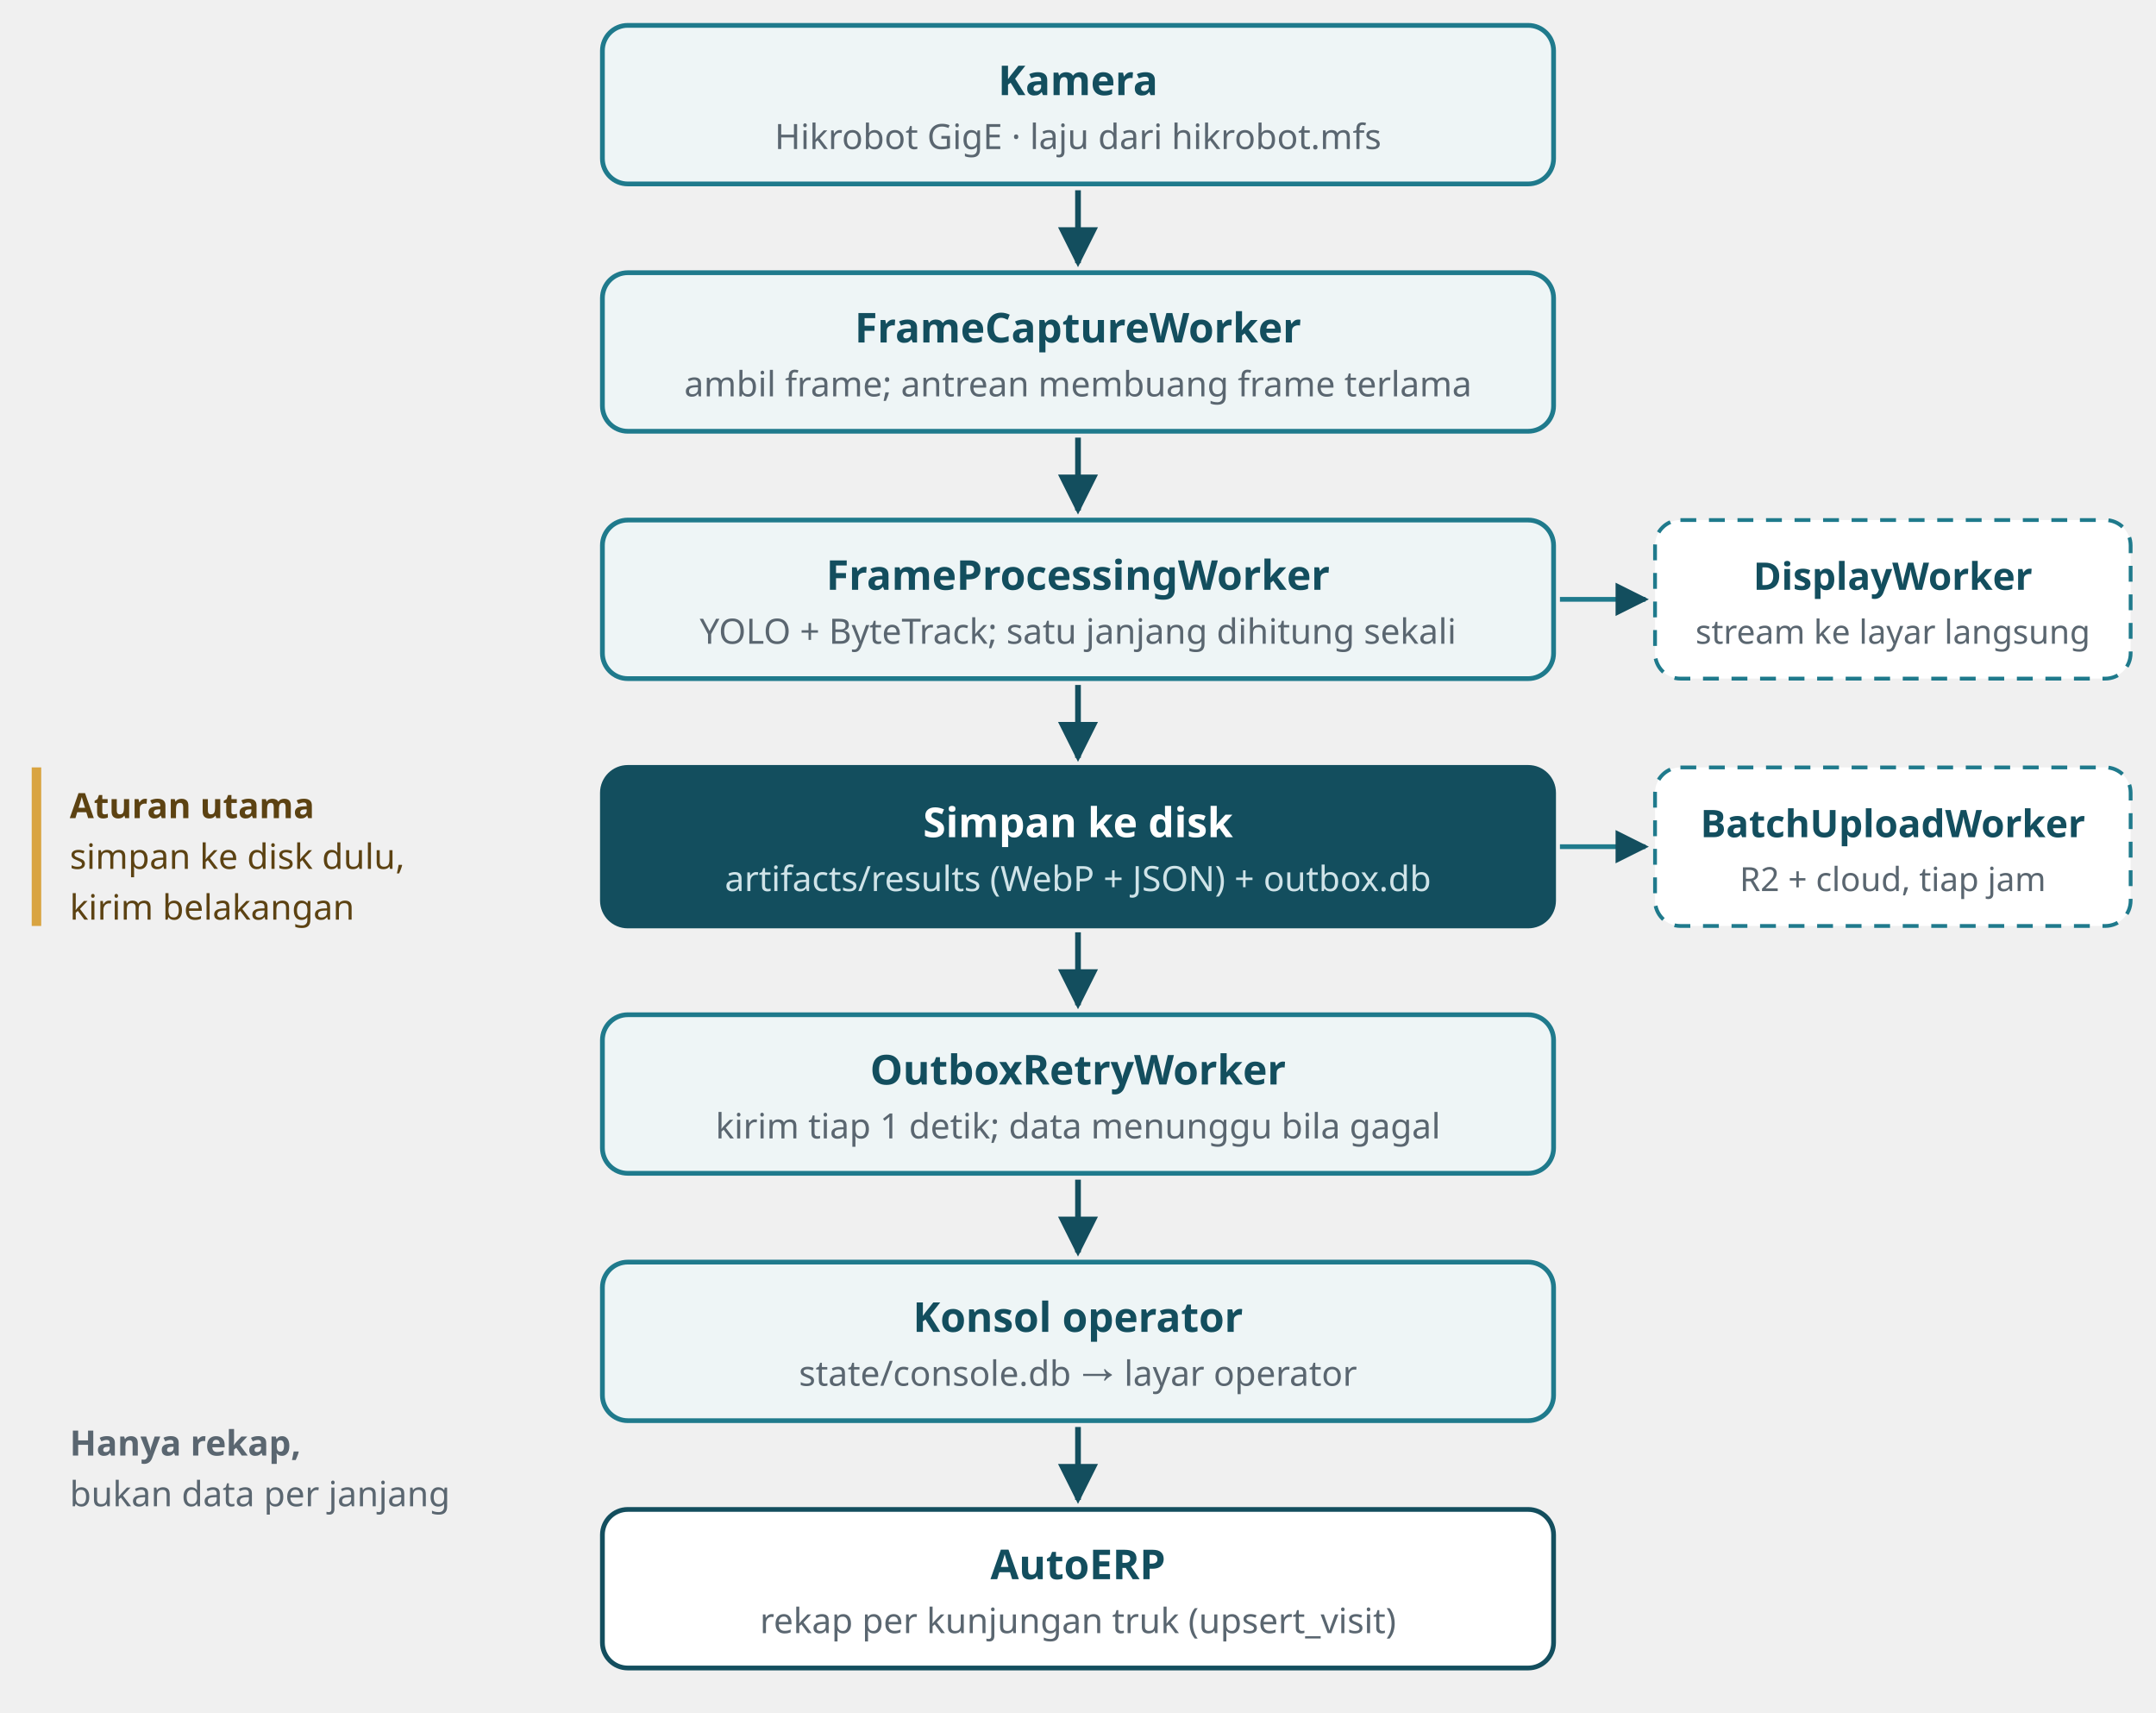
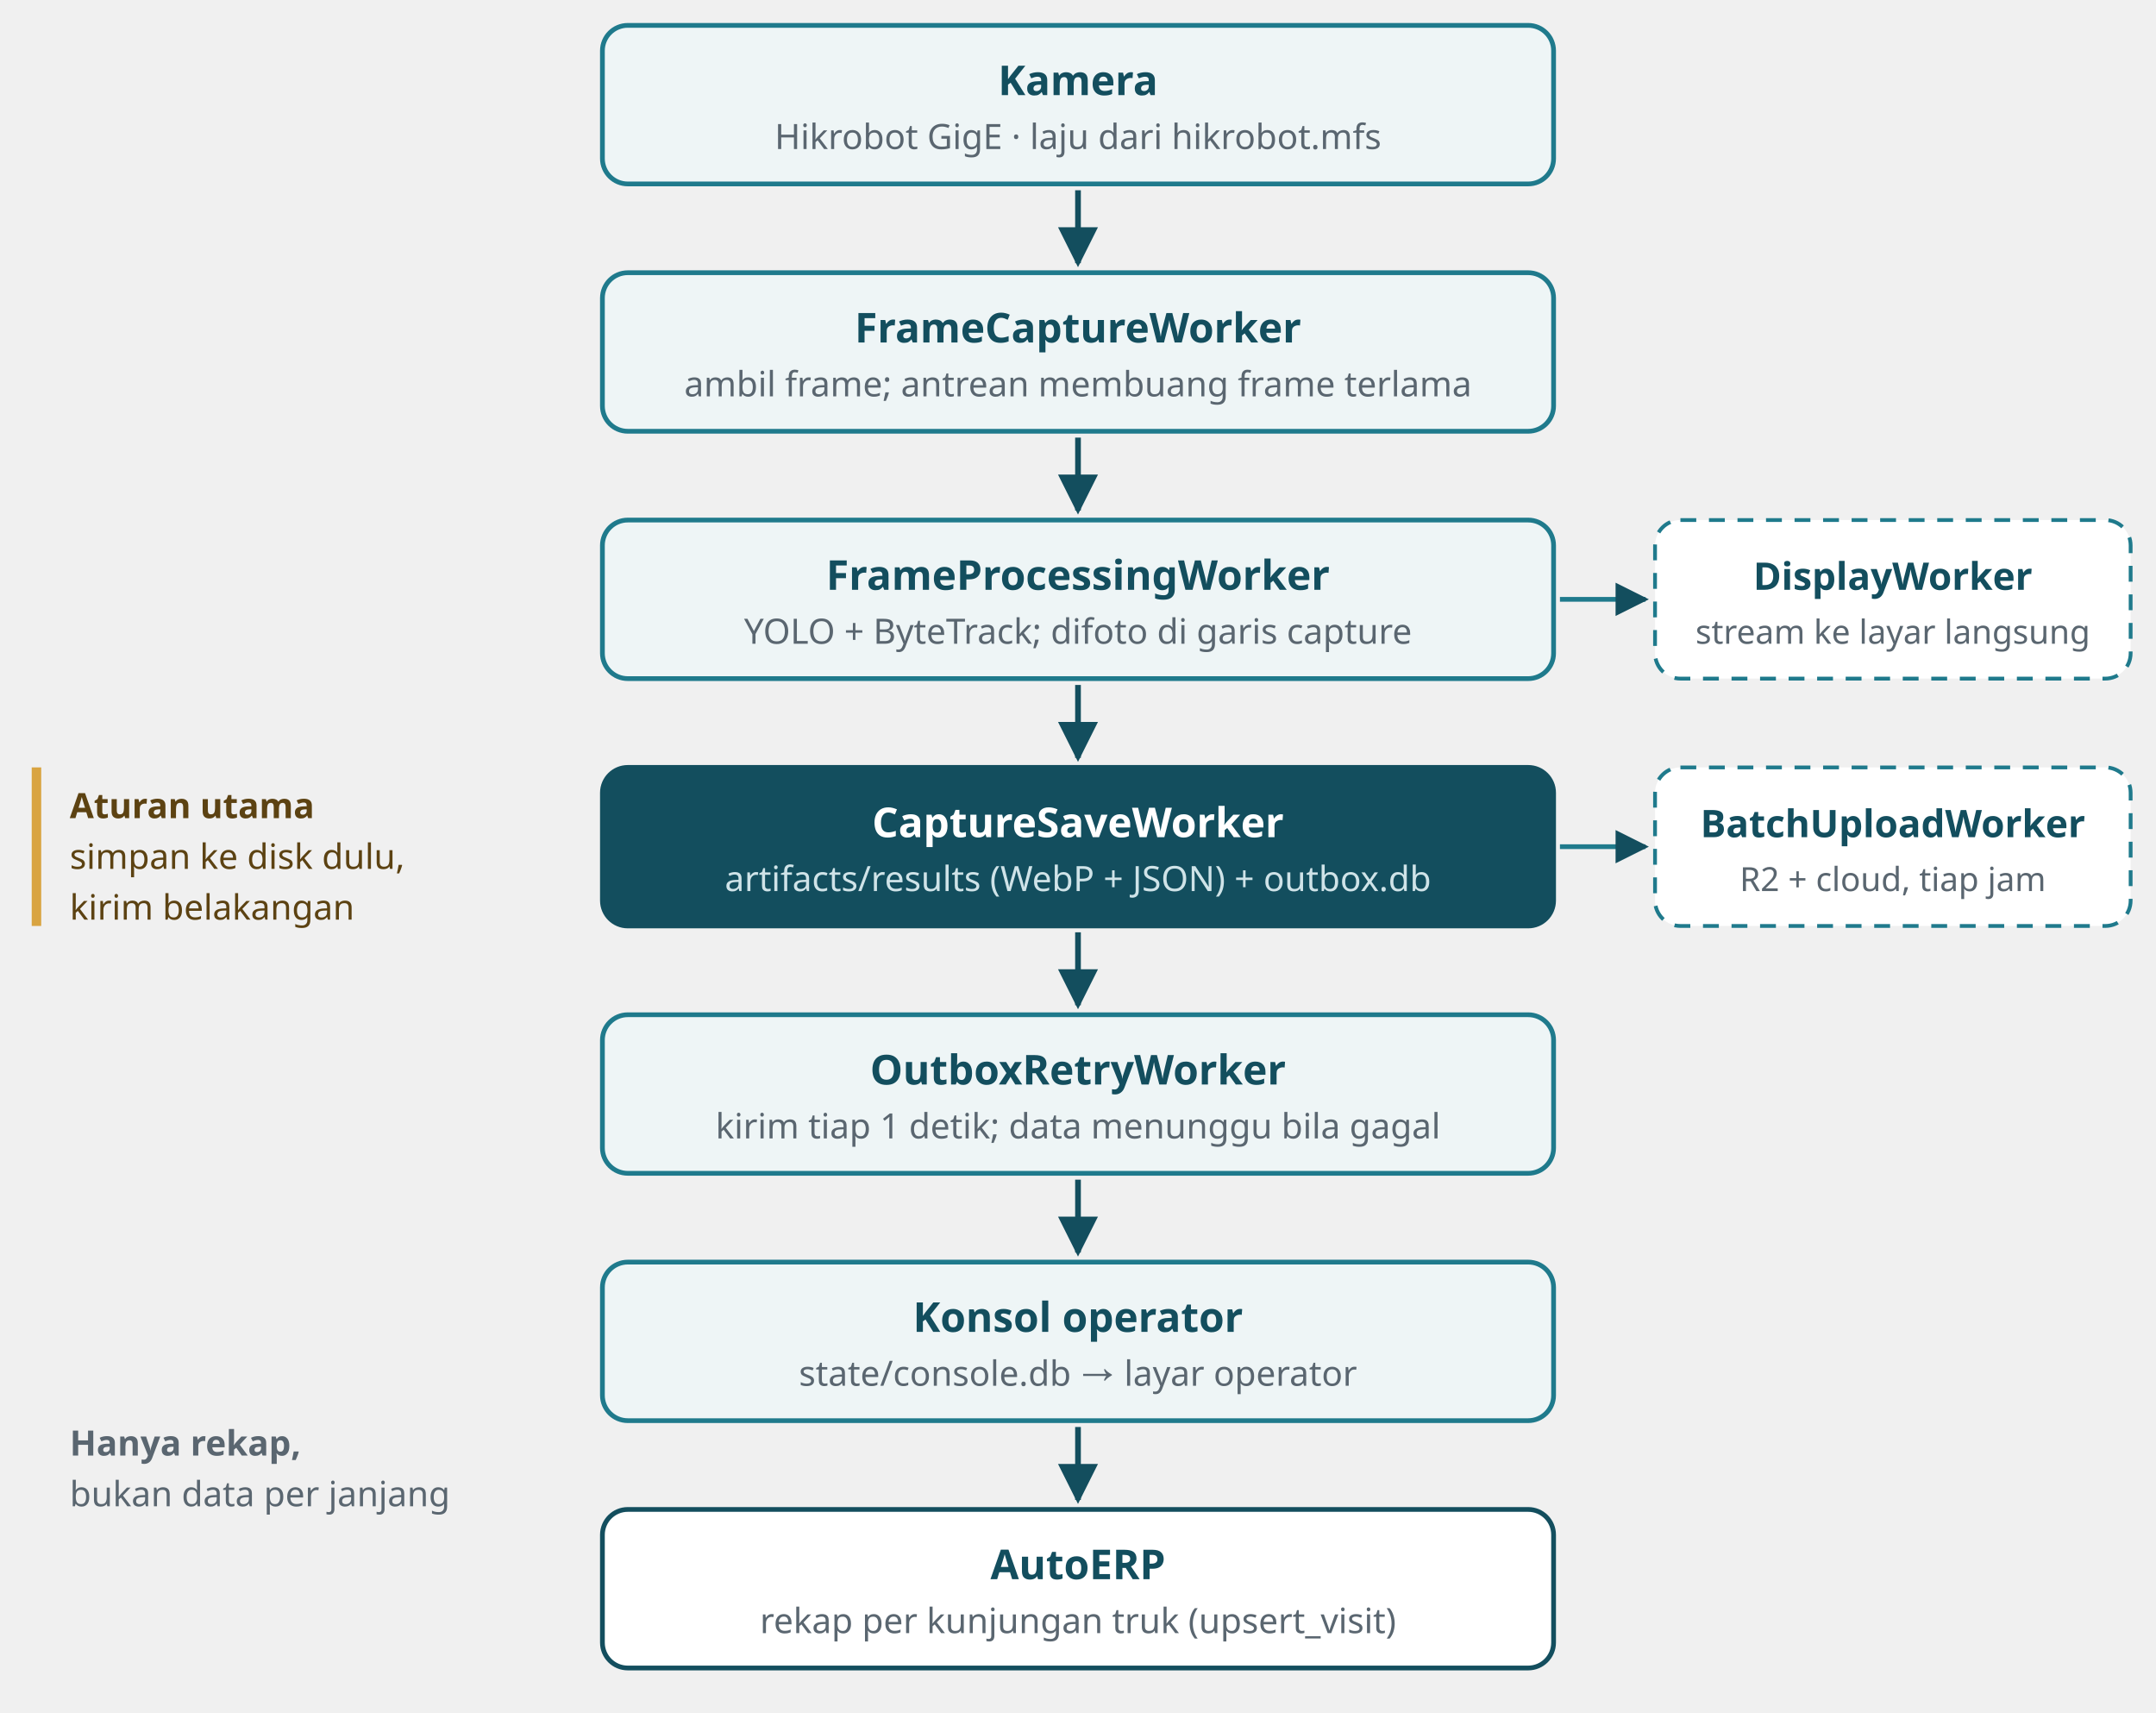
<svg xmlns="http://www.w3.org/2000/svg" viewBox="0 0 680 540" font-family="'Noto Sans','Helvetica Neue',Helvetica,Arial,sans-serif" role="img" aria-label="Alur data satu janjang dari kamera sampai AutoERP">
  <defs>
    <marker id="alur-panah" viewBox="0 0 10 10" refX="9" refY="5" markerWidth="7" markerHeight="7" orient="auto">
      <path d="M0,0 L10,5 L0,10 z" fill="#134e5e" />
    </marker>
  </defs>
  <g stroke="#1f7a8c" stroke-width="1.5">
    <rect x="190" y="8" width="300" height="50" rx="8" fill="#eef5f6" />
    <rect x="190" y="86" width="300" height="50" rx="8" fill="#eef5f6" />
    <rect x="190" y="164" width="300" height="50" rx="8" fill="#eef5f6" />
    <rect x="190" y="242" width="300" height="50" rx="8" fill="#134e5e" stroke="#134e5e" />
    <rect x="190" y="320" width="300" height="50" rx="8" fill="#eef5f6" />
    <rect x="190" y="398" width="300" height="50" rx="8" fill="#eef5f6" />
    <rect x="190" y="476" width="300" height="50" rx="8" fill="#ffffff" stroke="#134e5e" />
  </g>
  <g text-anchor="middle">
    <text x="340" y="30" font-size="13" font-weight="700" fill="#134e5e">Kamera</text>
    <text x="340" y="47" font-size="11" fill="#5a6670">Hikrobot GigE · laju dari hikrobot.mfs</text>
    <text x="340" y="108" font-size="13" font-weight="700" fill="#134e5e">FrameCaptureWorker</text>
    <text x="340" y="125" font-size="11" fill="#5a6670">ambil frame; antrean membuang frame terlama</text>
    <text x="340" y="186" font-size="13" font-weight="700" fill="#134e5e">FrameProcessingWorker</text>
-     <text x="340" y="203" font-size="11" fill="#5a6670">YOLO + ByteTrack; satu janjang dihitung sekali</text>
-     <text x="340" y="264" font-size="13" font-weight="700" fill="#ffffff">Simpan ke disk</text>
+     <text x="340" y="203" font-size="11" fill="#5a6670">YOLO + ByteTrack; difoto di garis capture</text>
+     <text x="340" y="264" font-size="13" font-weight="700" fill="#ffffff">CaptureSaveWorker</text>
    <text x="340" y="281" font-size="11" fill="#cfe3e8">artifacts/results (WebP + JSON) + outbox.db</text>
    <text x="340" y="342" font-size="13" font-weight="700" fill="#134e5e">OutboxRetryWorker</text>
    <text x="340" y="359" font-size="11" fill="#5a6670">kirim tiap 1 detik; data menunggu bila gagal</text>
    <text x="340" y="420" font-size="13" font-weight="700" fill="#134e5e">Konsol operator</text>
    <text x="340" y="437" font-size="11" fill="#5a6670">state/console.db → layar operator</text>
    <text x="340" y="498" font-size="13" font-weight="700" fill="#134e5e">AutoERP</text>
    <text x="340" y="515" font-size="11" fill="#5a6670">rekap per kunjungan truk (upsert_visit)</text>
  </g>
  <g stroke="#134e5e" stroke-width="1.8" marker-end="url(#alur-panah)">
    <line x1="340" y1="60" x2="340" y2="83" />
    <line x1="340" y1="138" x2="340" y2="161" />
    <line x1="340" y1="216" x2="340" y2="239" />
    <line x1="340" y1="294" x2="340" y2="317" />
    <line x1="340" y1="372" x2="340" y2="395" />
    <line x1="340" y1="450" x2="340" y2="473" />
  </g>
  <g stroke="#1f7a8c" stroke-width="1.2" stroke-dasharray="5 4" fill="#ffffff">
    <rect x="522" y="164" width="150" height="50" rx="8" />
    <rect x="522" y="242" width="150" height="50" rx="8" />
  </g>
  <g stroke="#1f7a8c" stroke-width="1.5" marker-end="url(#alur-panah)">
    <line x1="492" y1="189" x2="519" y2="189" />
    <line x1="492" y1="267" x2="519" y2="267" />
  </g>
  <g text-anchor="middle">
    <text x="597" y="186" font-size="12" font-weight="700" fill="#134e5e">DisplayWorker</text>
    <text x="597" y="203" font-size="10.5" fill="#5a6670">stream ke layar langsung</text>
    <text x="597" y="264" font-size="12" font-weight="700" fill="#134e5e">BatchUploadWorker</text>
    <text x="597" y="281" font-size="10.5" fill="#5a6670">R2 + cloud, tiap jam</text>
  </g>
  <rect x="10" y="242" width="3" height="50" fill="#d9a441" />
  <text x="22" y="258" font-size="11" font-weight="700" fill="#5c4212">Aturan utama</text>
  <text x="22" y="274" font-size="11" fill="#5c4212">simpan ke disk dulu,</text>
  <text x="22" y="290" font-size="11" fill="#5c4212">kirim belakangan</text>
  <text x="22" y="459" font-size="11" font-weight="700" fill="#5a6670">Hanya rekap,</text>
  <text x="22" y="475" font-size="11" fill="#5a6670">bukan data per janjang</text>
</svg>
